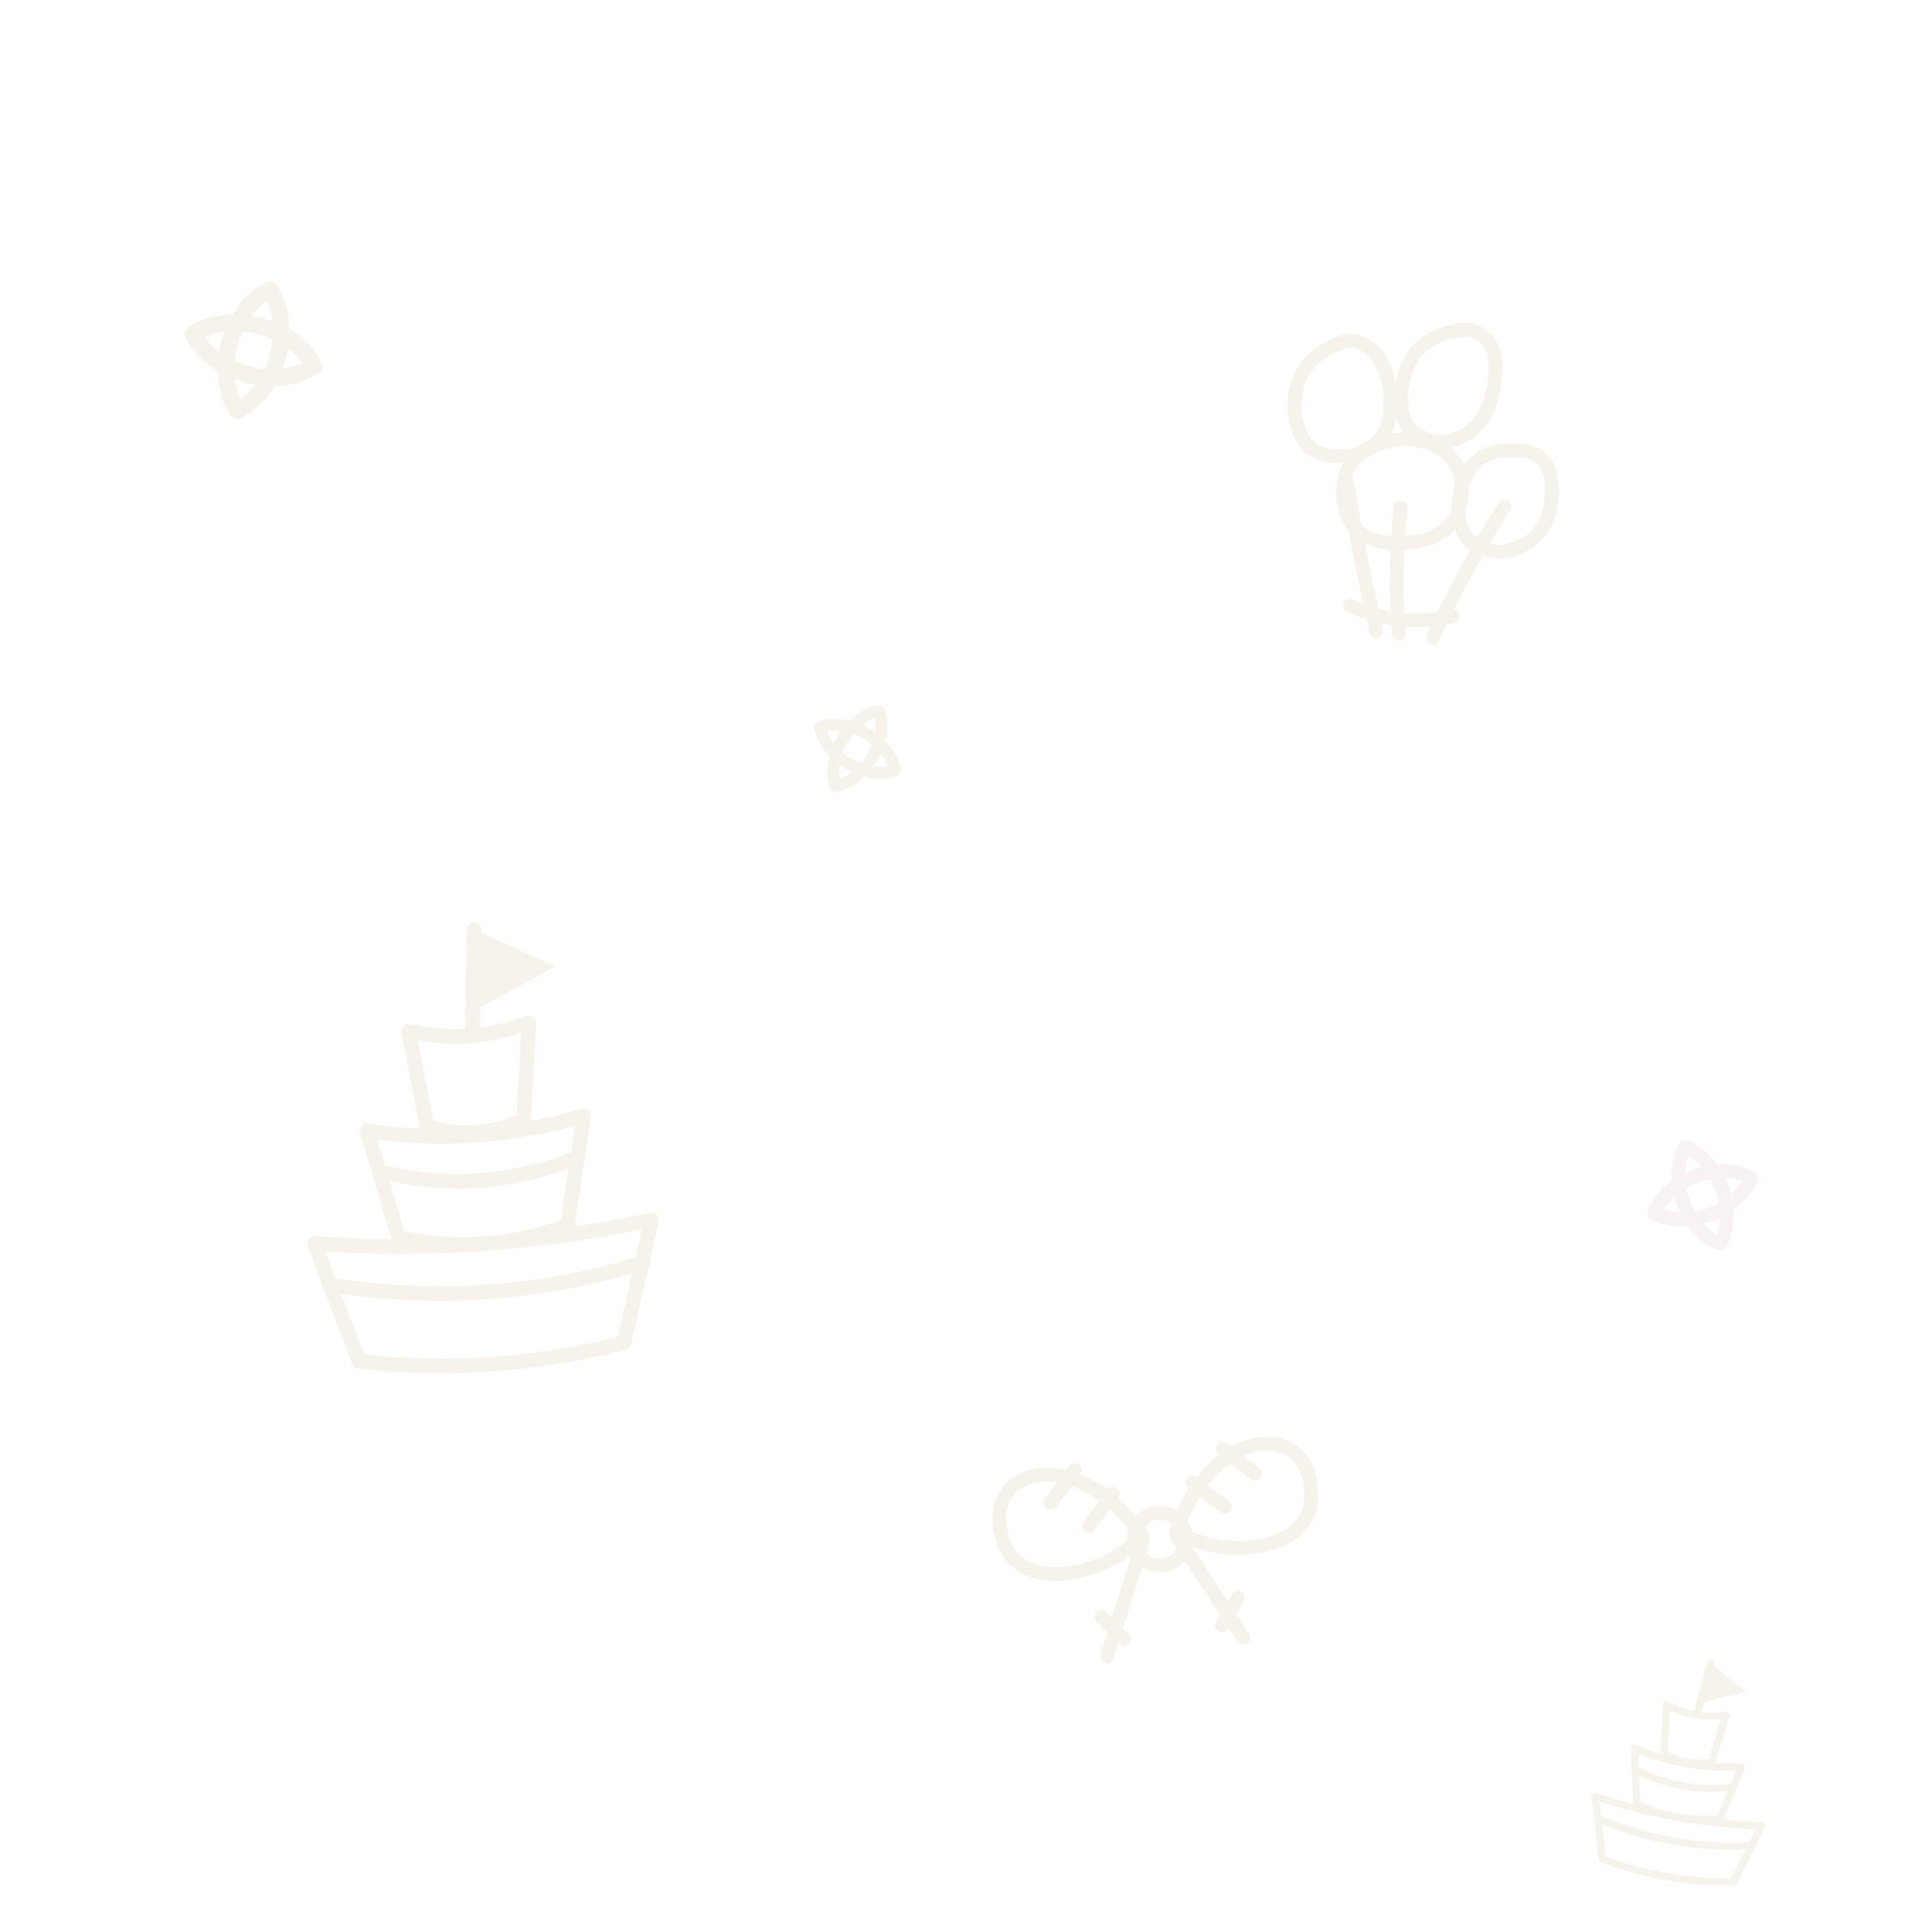
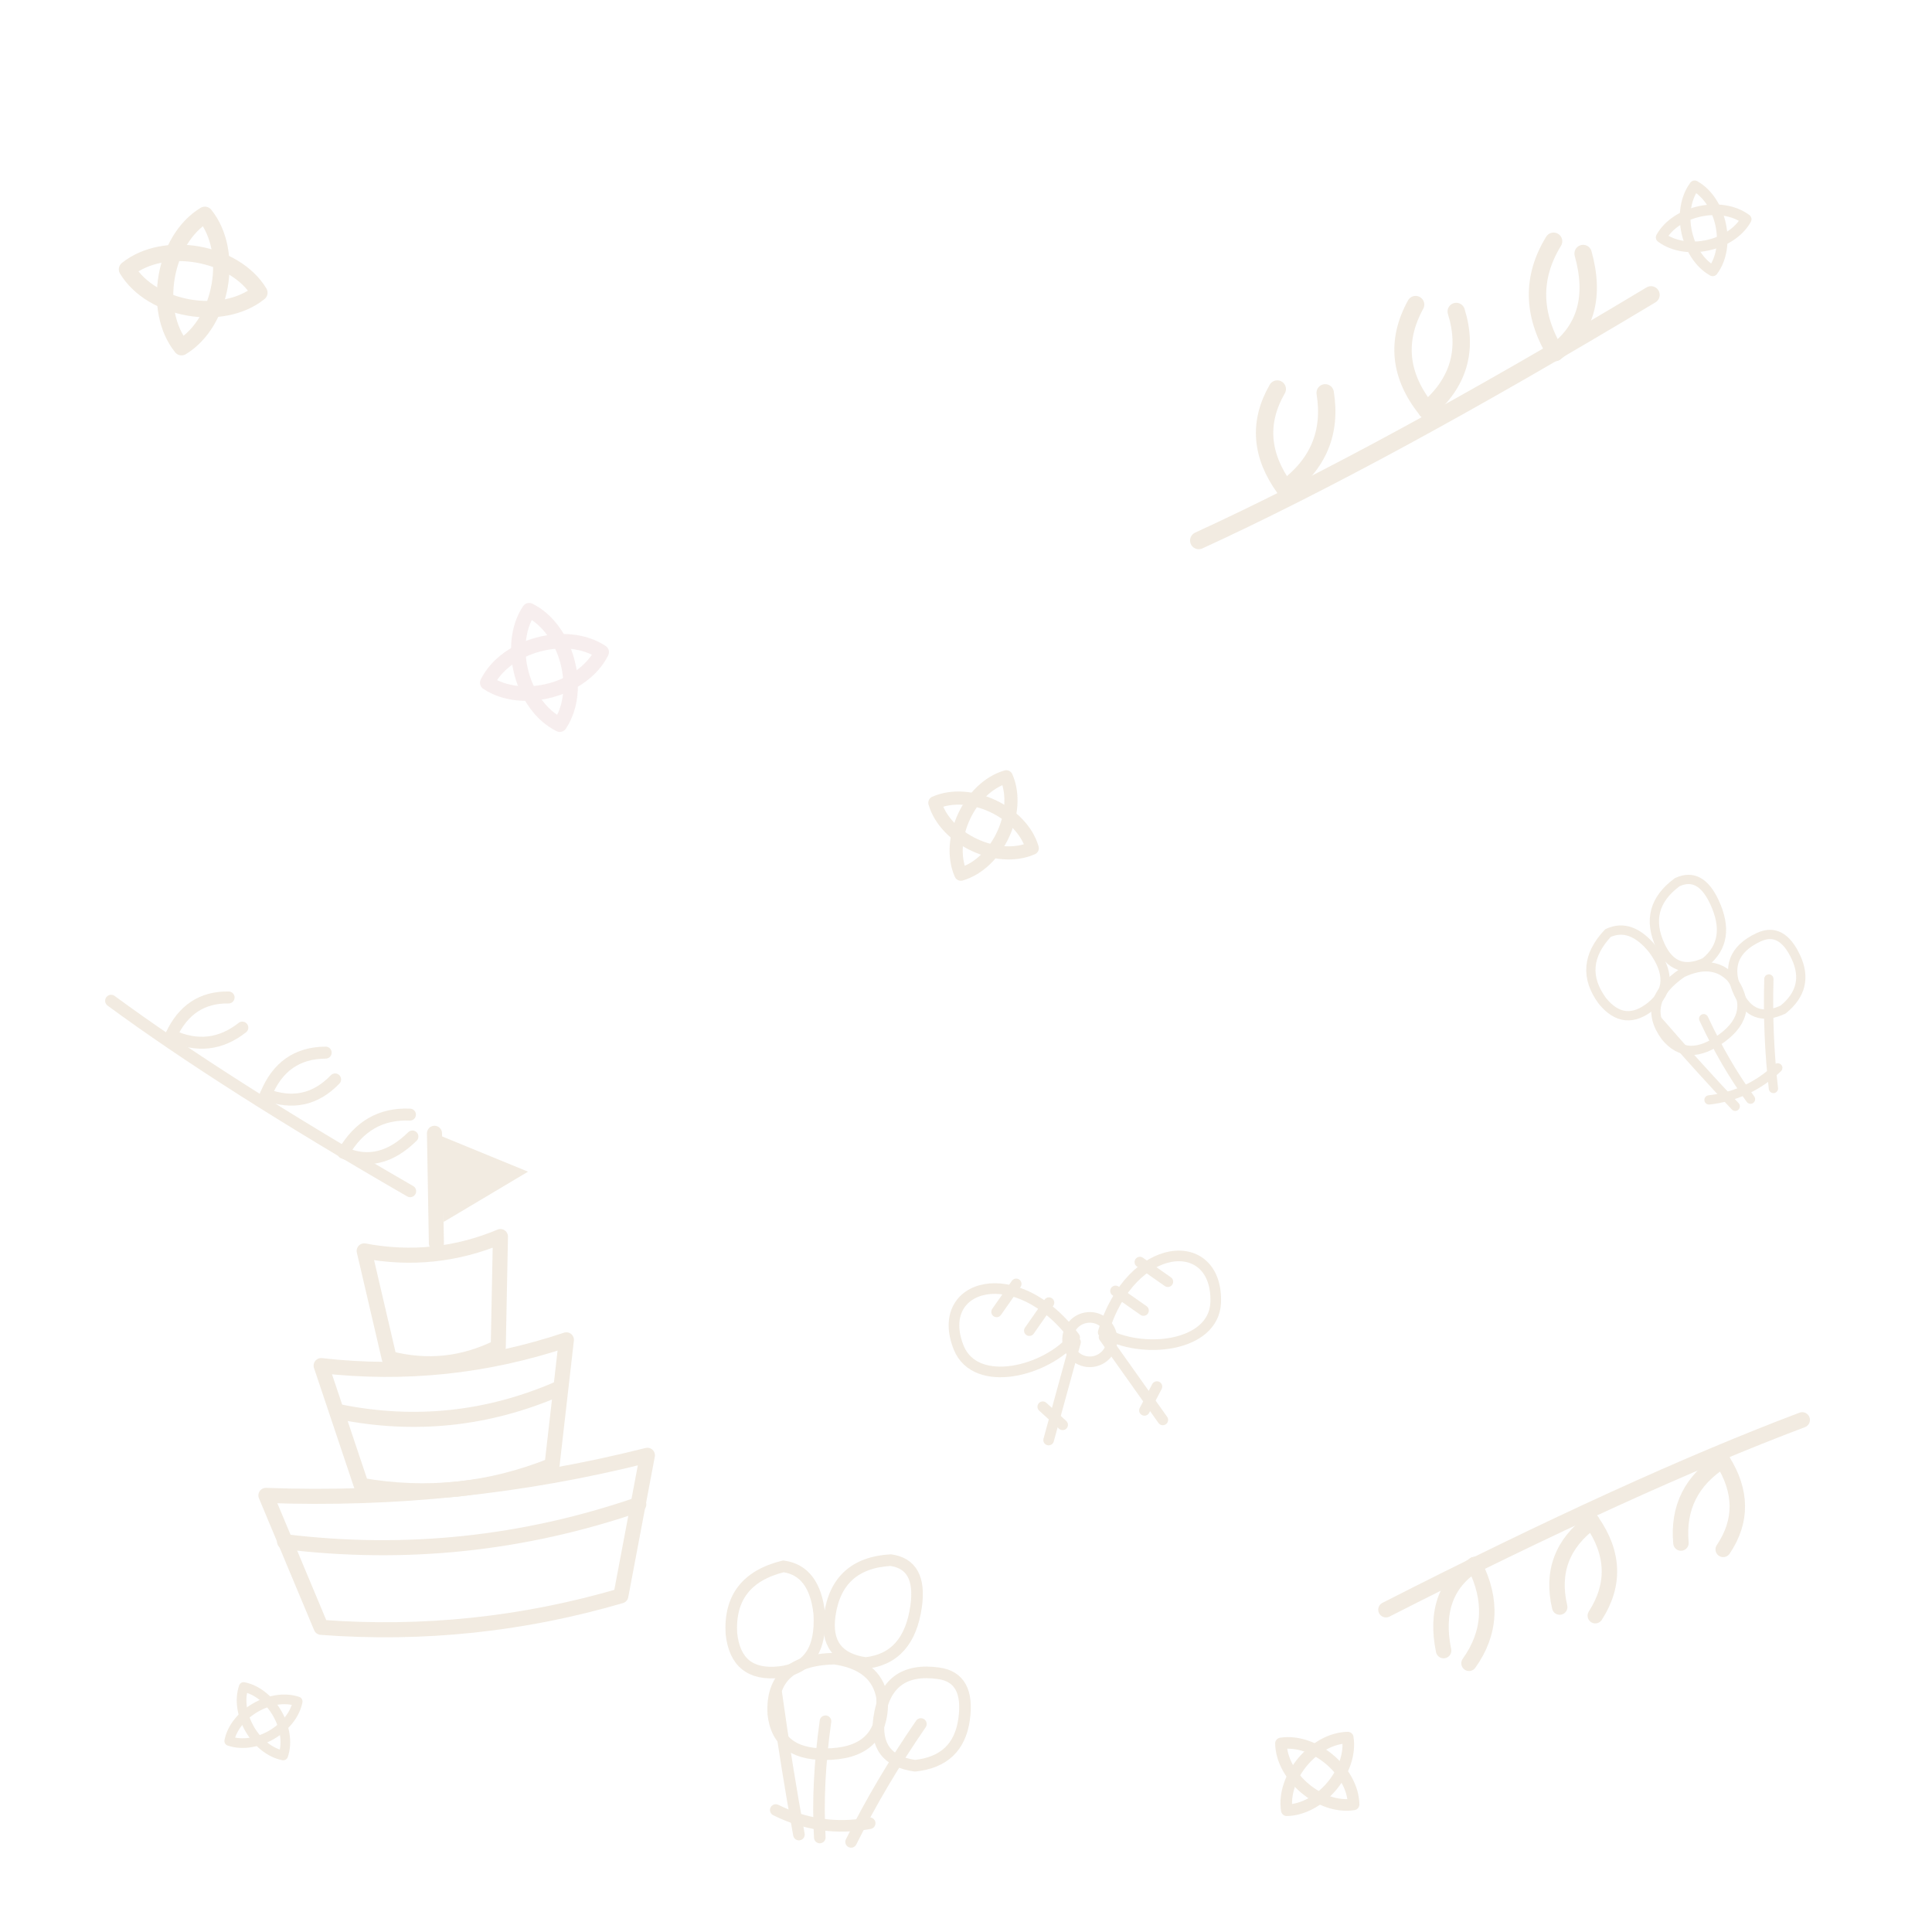
- <svg xmlns="http://www.w3.org/2000/svg" width="160" height="160" viewBox="0 0 160 160">
+ <svg xmlns="http://www.w3.org/2000/svg" width="110" height="110" viewBox="0 0 110 110">
  <defs>
    <g id="cake">
      <path d="M -14 0 Q 0 2 14 0 L 11 10 Q 0 12 -11 10 Z" />
      <path d="M -9 -9 Q 0 -7 9 -9 L 7 0 Q 0 2 -7 0 Z" />
      <path d="M -5 -17 Q 0 -15.5 5 -17 L 4 -9 Q 0 -7.5 -4 -9 Z" />
      <path d="M -13 3.5 Q 0 6.5 13 3.5" />
      <path d="M -8 -5.5 Q 0 -3 8 -5.5" />
      <line x1="0.3" y1="-17" x2="1" y2="-25" />
      <path d="M 1 -25 L 7.5 -21.5 L 1 -18.5 Z" fill="#B08A4E" stroke="none" />
    </g>
    <g id="bloom">
      <path d="M -6 -14 Q -11 -12 -10 -7 Q -9 -3 -5 -4 Q -1 -5 -2 -10 Q -3 -14 -6 -14 Z" />
      <path d="M 4 -16 Q -1 -15 -1 -10 Q -1 -6 3 -6 Q 7 -7 7 -12 Q 7 -16 4 -16 Z" />
      <path d="M 0 -6 Q -6 -5 -5 0 Q -4 4 1 3 Q 6 2 5 -3 Q 4 -6 0 -6 Z" />
      <path d="M 10 -6 Q 5 -6 5 -1 Q 5 3 9 3 Q 13 2 13 -2 Q 13 -6 10 -6 Z" />
      <path d="M -5 -2 Q -3 5 -1 11" />
      <path d="M 0 0 Q 0 6 1 11" />
      <path d="M 9 -1 Q 6 5 4 11" />
      <path d="M -3.5 9 Q 1 10.5 5.5 9" />
    </g>
    <g id="bow">
      <path d="M -1.5 0 C -6 -9 -15 -8 -13.5 -1 C -12.5 3.5 -5 3 -1.5 0 Z" />
      <path d="M 1.5 0 C 6 -9 15 -8 13.5 -1 C 12.5 3.5 5 3 1.5 0 Z" />
      <path d="M -1.5 0.5 L -6 10" />
      <path d="M 1.5 0.5 L 6 10" />
      <path d="M -6 6.5 L -4.3 8.7" />
      <path d="M 6 6.5 L 4.3 8.7" />
      <circle cx="0" cy="0.5" r="2.3" />
      <path d="M -9 -4 L -6.5 -6.5" />
      <path d="M -6 -1.5 L -3.5 -4" />
      <path d="M 9 -4 L 6.5 -6.5" />
      <path d="M 6 -1.5 L 3.5 -4" />
    </g>
    <g id="quatrefoil">
      <path d="M 0 -4.5 C 2.4 -2.4 2.4 2.4 0 4.5 C -2.4 2.4 -2.4 -2.4 0 -4.5 Z" />
      <path d="M -4.5 0 C -2.4 -2.4 2.4 -2.4 4.5 0 C 2.4 2.4 -2.4 2.4 -4.5 0 Z" />
    </g>
+     <g id="sprig">
+       <path d="M -13 11 Q -3 3 11 -11" />
+       <path d="M -8.5 6.5 Q -11.5 4 -10.5 0.5" />
+       <path d="M -8.5 6.5 Q -6 3.5 -7.5 0" />
+       <path d="M -1 -0.5 Q -4.3 -3 -3.3 -6.8" />
+       <path d="M -1 -0.5 Q 1.3 -3.7 -0.7 -7" />
+       <path d="M 6 -6 Q 3 -9 4.2 -12.8" />
+       <path d="M 6 -6 Q 8.3 -8.8 6.2 -12.5" />
+     </g>
  </defs>
-   <g fill="none" stroke="#B08A4E" stroke-width="1.2" stroke-linecap="round" stroke-linejoin="round" opacity="0.11">
-     <use href="#cake" transform="translate(40,102) rotate(-4)" />
-     <use href="#bloom" transform="translate(116,42) rotate(6) scale(0.95)" />
-     <use href="#bow" transform="translate(96,127) rotate(-8) scale(0.95)" />
-     <use href="#quatrefoil" transform="translate(21,29) rotate(15) scale(1.15)" />
-     <use href="#quatrefoil" transform="translate(71,62) rotate(30) scale(0.8)" />
-     <use href="#cake" transform="translate(139,150) rotate(10) scale(0.5)" />
+   <g fill="none" stroke="#B08A4E" stroke-width="1.1" stroke-linecap="round" stroke-linejoin="round" opacity="0.17">
+     <use href="#cake" transform="translate(26,84) rotate(-6) scale(0.78)" />
+     <use href="#sprig" transform="translate(82,24) rotate(14) scale(0.9)" />
+     <use href="#sprig" transform="translate(90,86) rotate(198) scale(0.8)" />
+     <use href="#sprig" transform="translate(15,63) rotate(75) scale(0.62)" />
+     <use href="#bloom" transform="translate(47,98) rotate(8) scale(0.6)" />
+     <use href="#bloom" transform="translate(97,58) rotate(-25) scale(0.48)" />
+     <use href="#quatrefoil" transform="translate(11,16) rotate(10) scale(0.85)" />
+     <use href="#quatrefoil" transform="translate(56,47) rotate(25) scale(0.68)" />
+     <use href="#quatrefoil" transform="translate(97,13) rotate(-12) scale(0.55)" />
+     <use href="#quatrefoil" transform="translate(75,101) rotate(40) scale(0.6)" />
+     <use href="#quatrefoil" transform="translate(15,98) rotate(60) scale(0.5)" />
+     <use href="#bow" transform="translate(62,76) rotate(-10) scale(0.55)" />
  </g>
-   <g fill="none" stroke="#D9AFAE" stroke-width="1.2" stroke-linecap="round" stroke-linejoin="round" opacity="0.16">
-     <use href="#quatrefoil" transform="translate(141,99) rotate(-20) scale(0.95)" />
+   <g fill="none" stroke="#D9AFAE" stroke-width="1.1" stroke-linecap="round" stroke-linejoin="round" opacity="0.21">
+     <use href="#quatrefoil" transform="translate(31,38) rotate(-15) scale(0.75)" />
  </g>
</svg>
